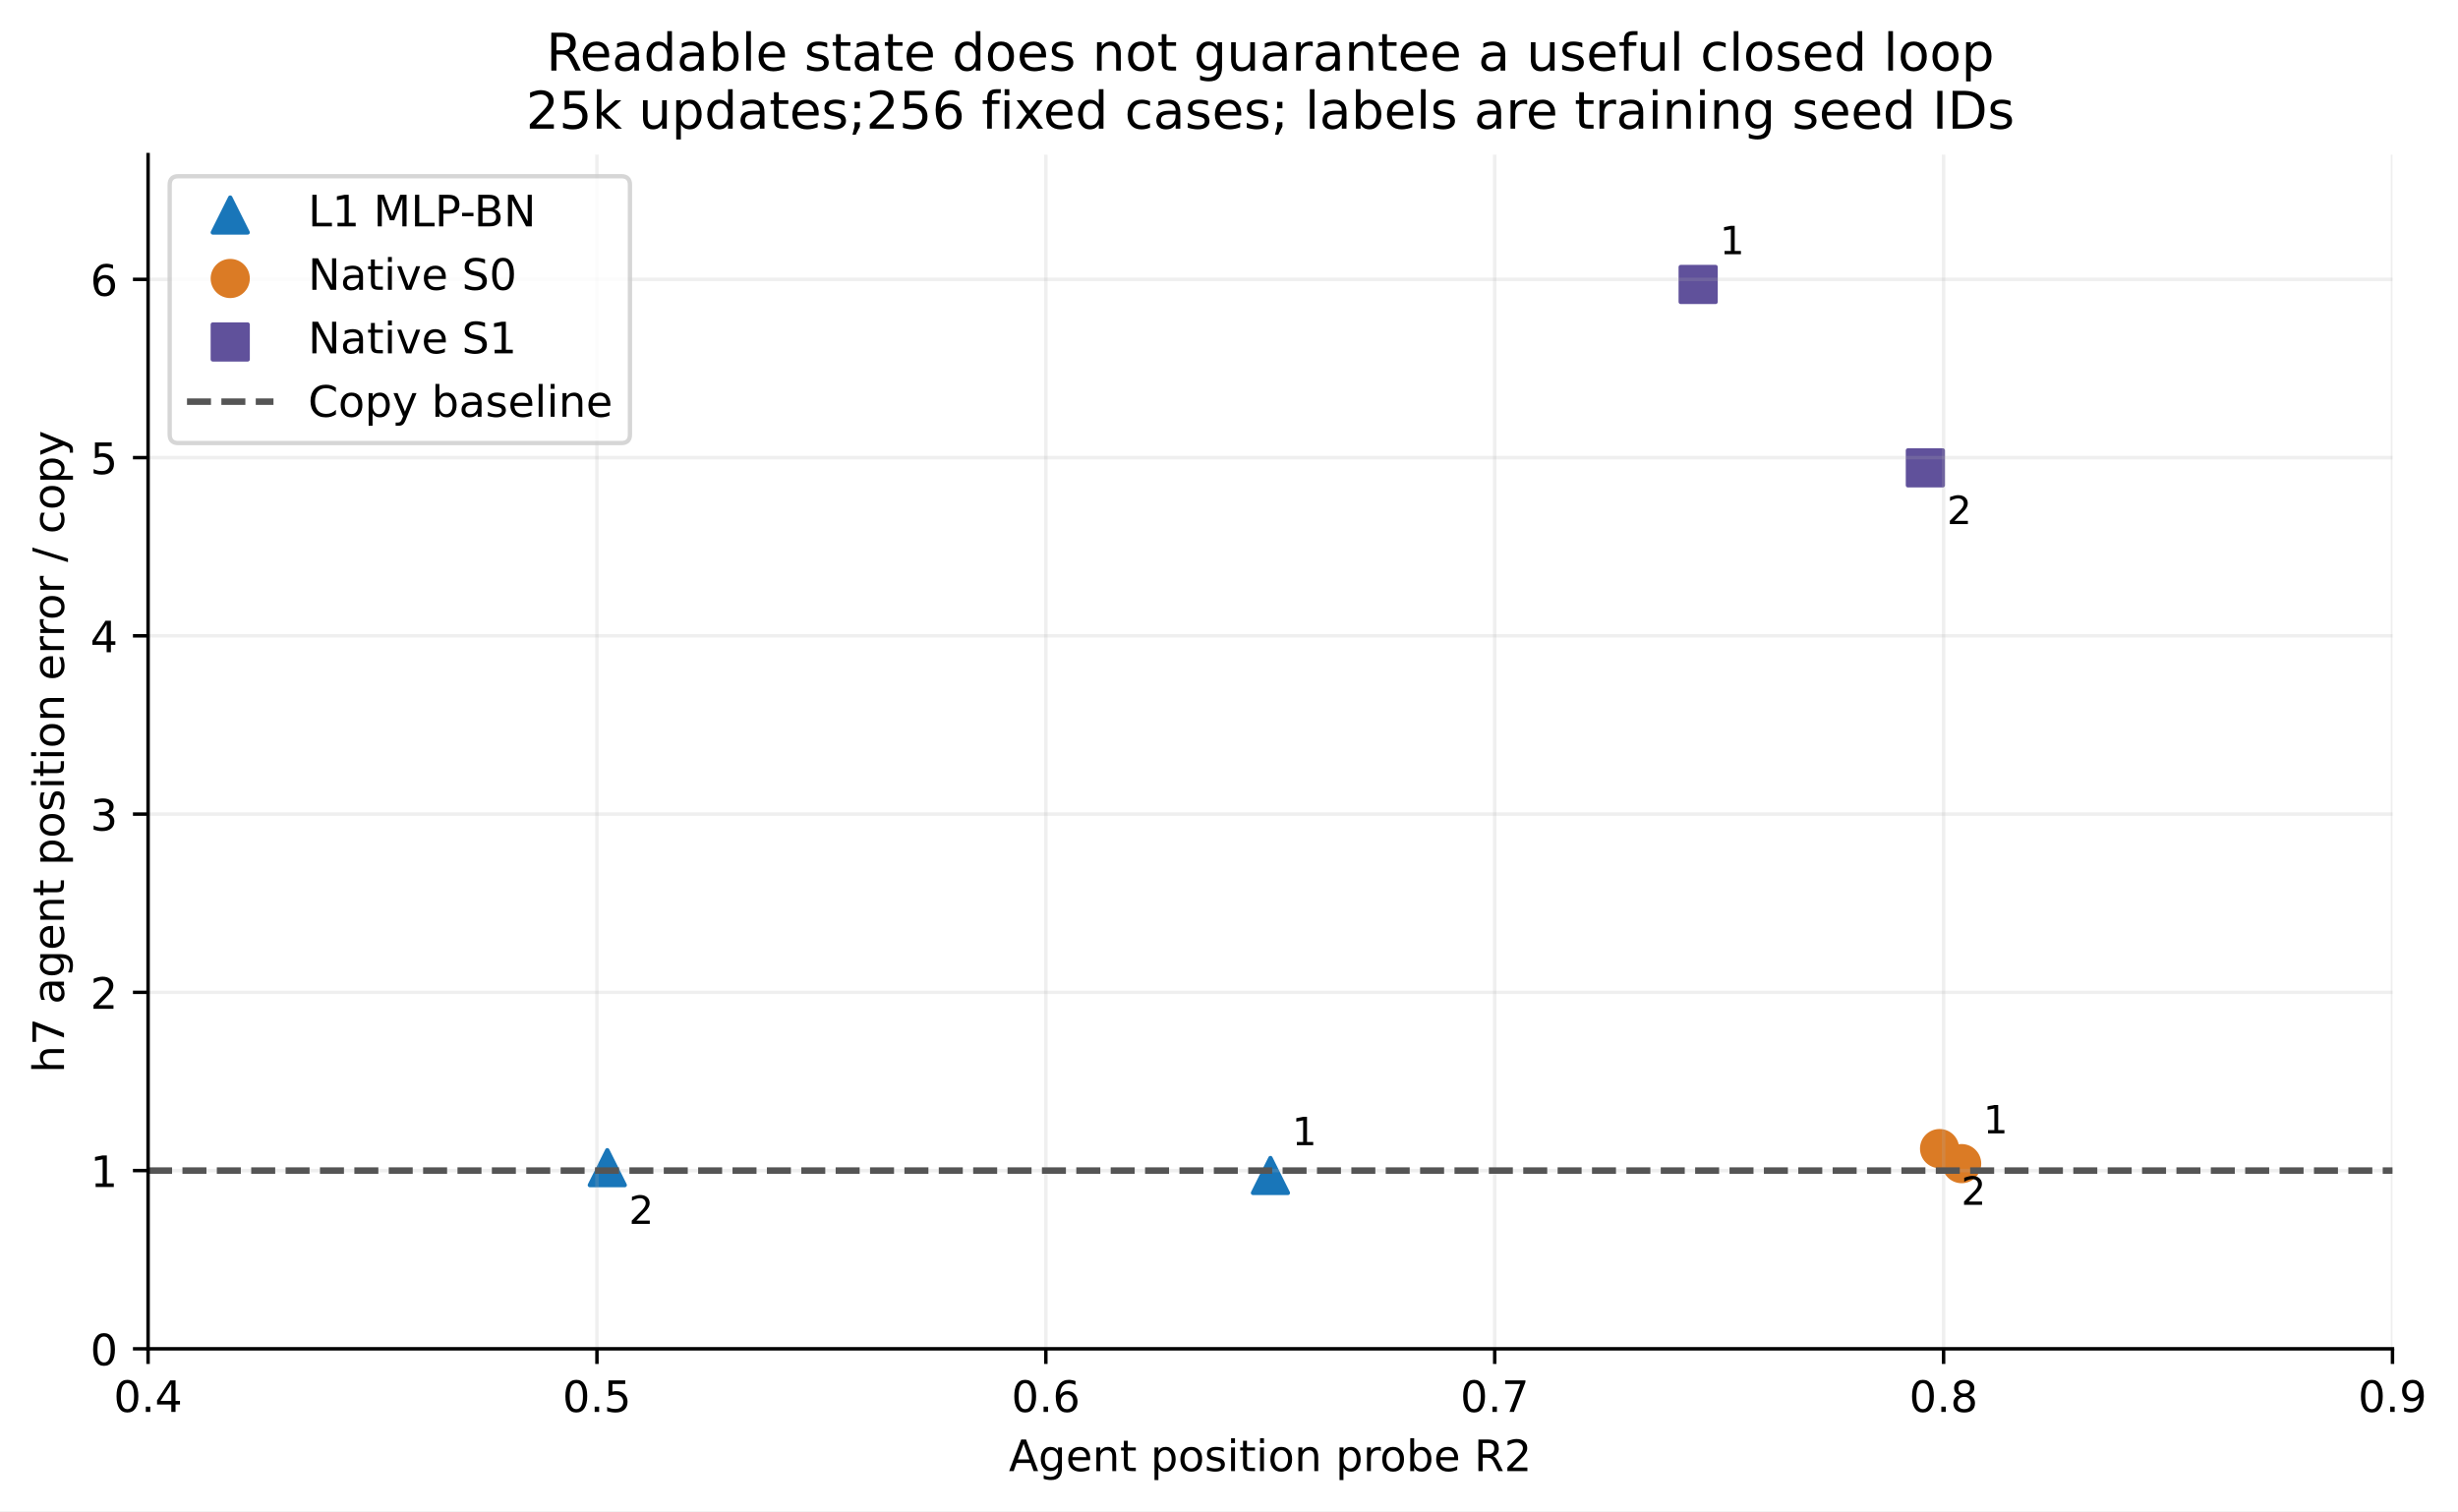
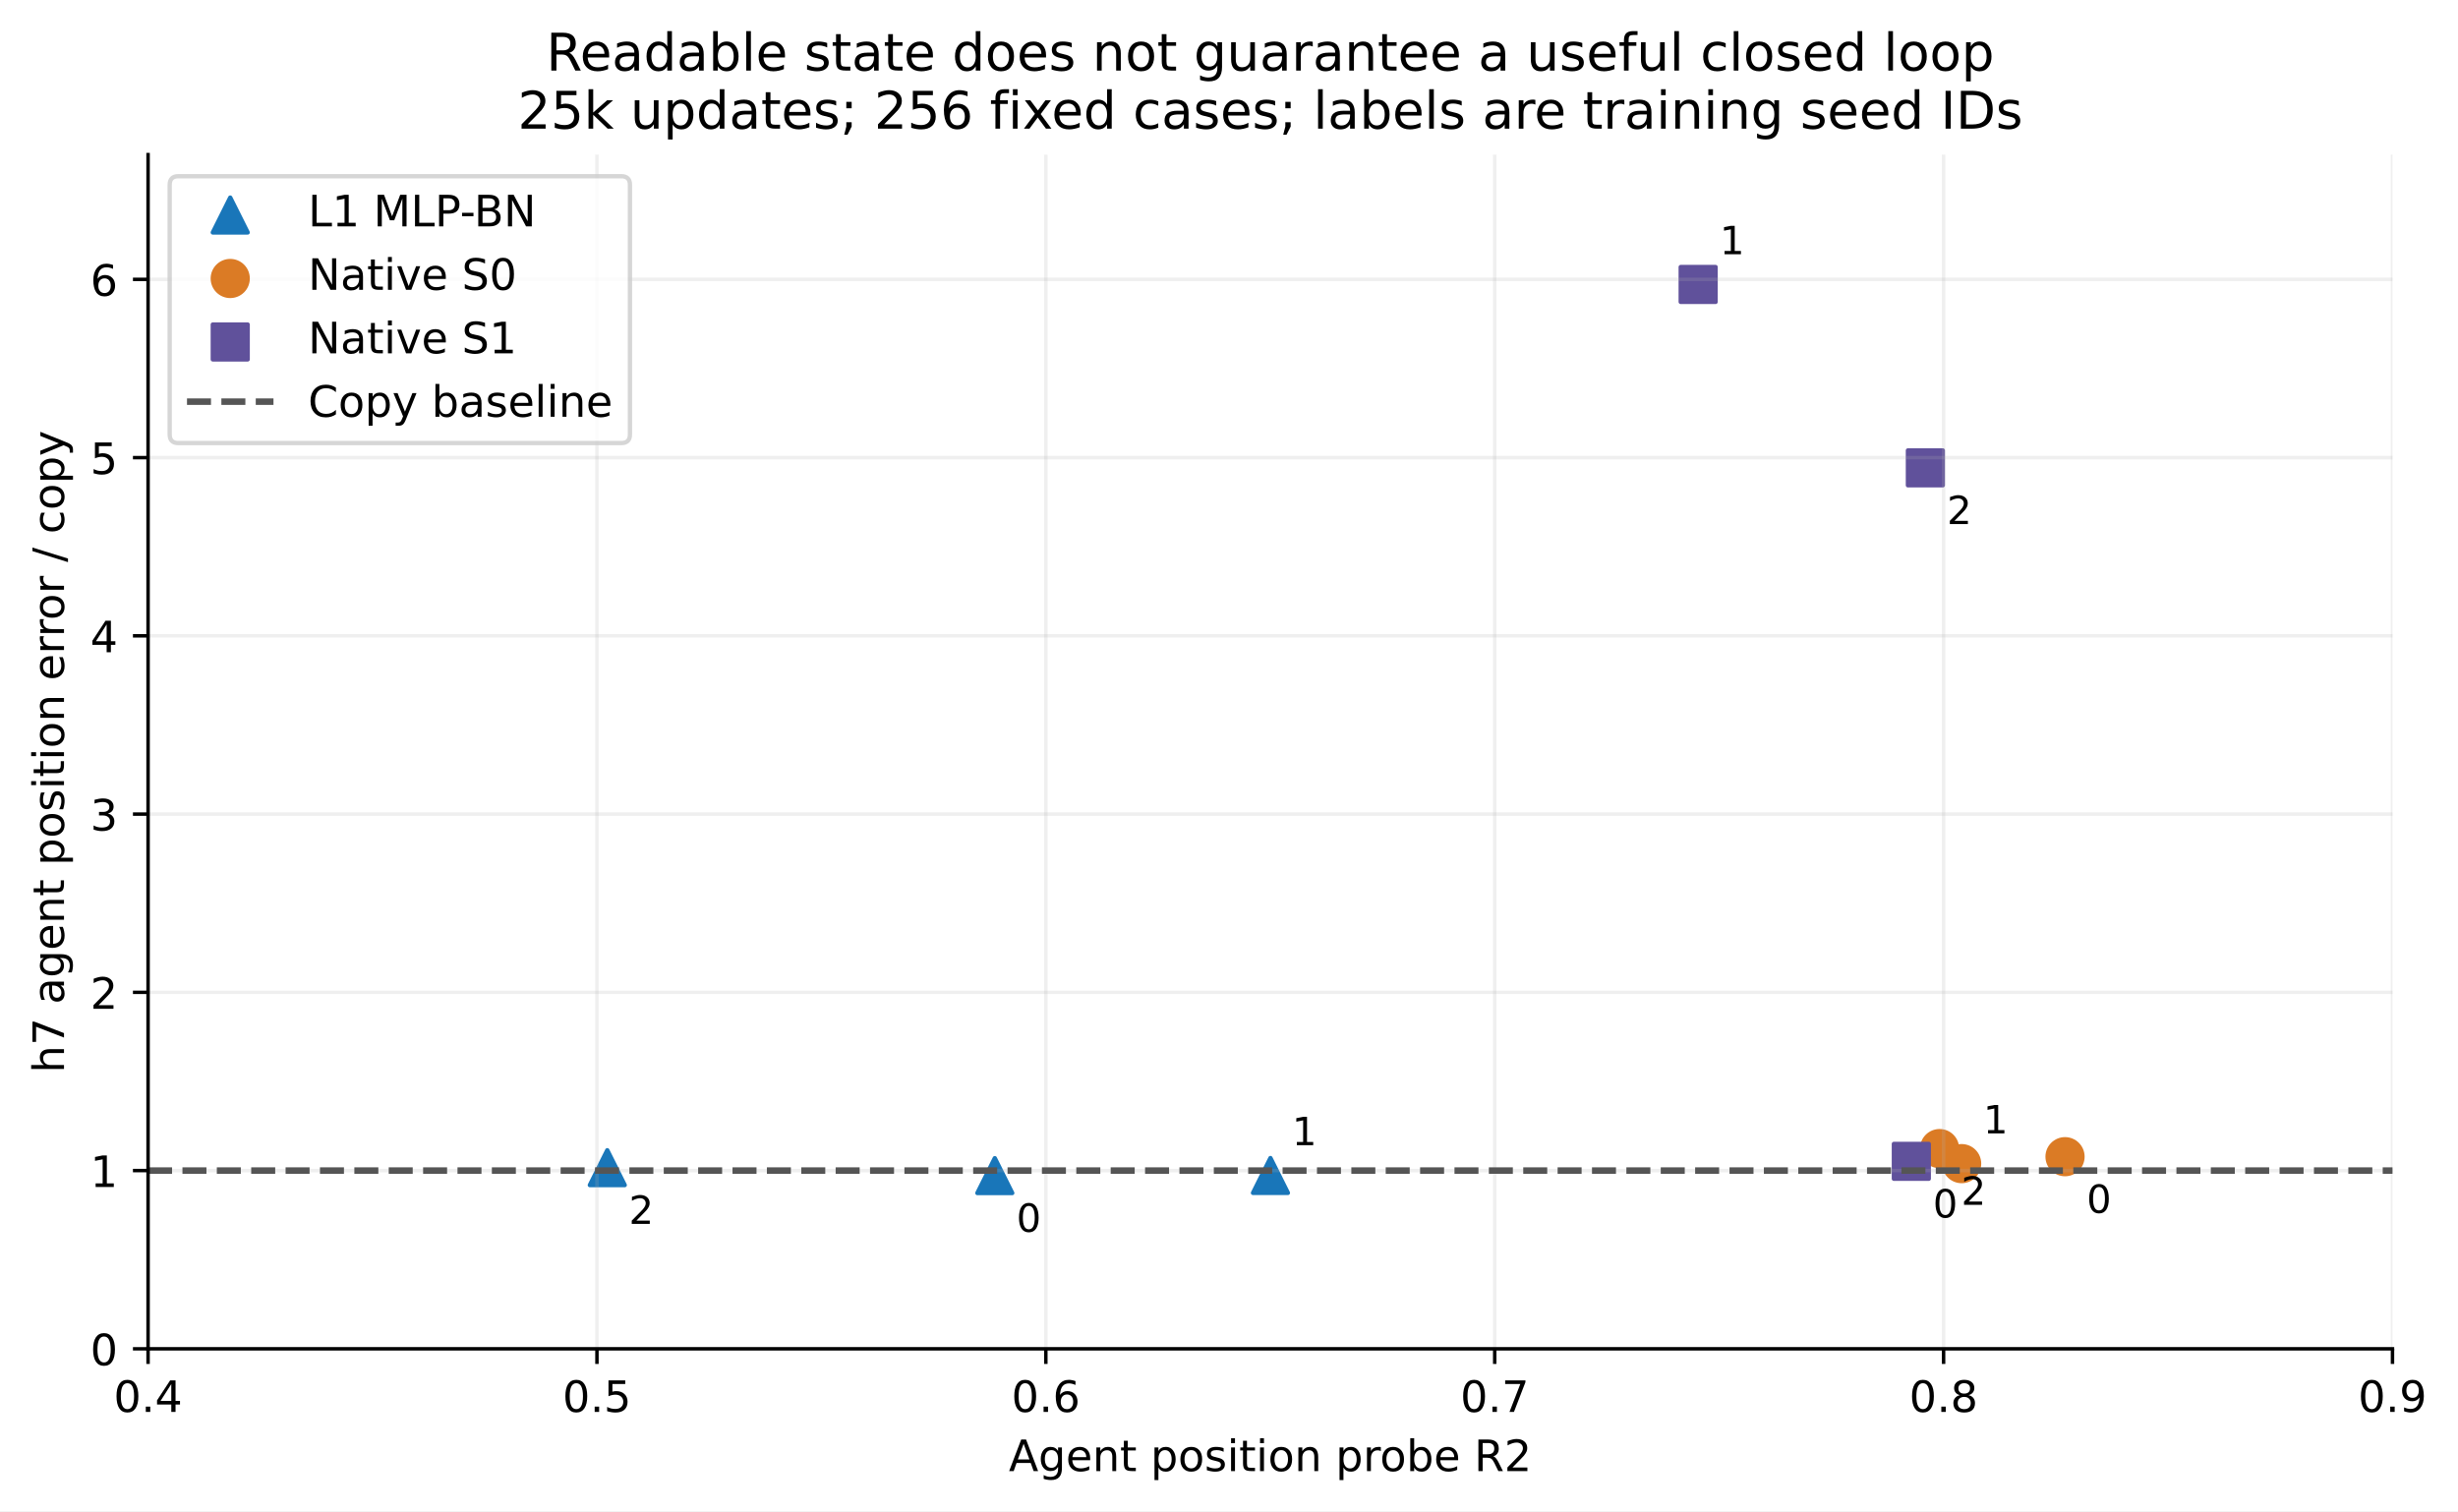
<svg xmlns="http://www.w3.org/2000/svg" xmlns:xlink="http://www.w3.org/1999/xlink" width="568.402pt" height="349.496pt" viewBox="0 0 568.402 349.496" version="1.1">
  <defs>
    <style type="text/css">*{stroke-linejoin: round; stroke-linecap: butt}</style>
  </defs>
  <g id="figure_1">
    <g id="patch_1">
-       <path d="M 0 349.496  L 568.402 349.496  L 568.402 0  L 0 0  z " style="fill: #ffffff" />
+       <path d="M 0 349.496 L 568.402 349.496 L 568.402 0 L 0 0 z " style="fill: #ffffff" />
    </g>
    <g id="axes_1">
      <g id="patch_2">
-         <path d="M 34.241 311.94  L 553.251 311.94  L 553.251 35.755  L 34.241 35.755  z " style="fill: #ffffff" />
+         <path d="M 34.241 311.94 L 553.251 311.94 L 553.251 35.755 L 34.241 35.755 z " style="fill: #ffffff" />
      </g>
      <g id="PathCollection_1">
        <defs>
-           <path id="m95b8aac08b" d="M 0 -4.031  L -4.031 4.031  L 4.031 4.031  z " style="stroke: #1976b9" />
+           <path id="m401c113429" d="M 0 -4.031 L -4.031 4.031 L 4.031 4.031 z " style="stroke: #1976b9" />
        </defs>
-         <g clip-path="url(#p21ff7f0043)">
-           <use xlink:href="#m95b8aac08b" x="293.784" y="271.85" style="fill: #1976b9; stroke: #1976b9" />
-           <use xlink:href="#m95b8aac08b" x="140.433" y="270.047" style="fill: #1976b9; stroke: #1976b9" />
+         <g clip-path="url(#p160bc3945a)">
+           <use xlink:href="#m401c113429" x="230.045" y="271.882" style="fill: #1976b9; stroke: #1976b9" />
+           <use xlink:href="#m401c113429" x="293.784" y="271.85" style="fill: #1976b9; stroke: #1976b9" />
+           <use xlink:href="#m401c113429" x="140.433" y="270.047" style="fill: #1976b9; stroke: #1976b9" />
        </g>
      </g>
      <g id="PathCollection_2">
        <defs>
-           <path id="m11130378d6" d="M 0 4.031  C 1.069 4.031 2.094 3.606 2.85 2.85  C 3.606 2.094 4.031 1.069 4.031 0  C 4.031 -1.069 3.606 -2.094 2.85 -2.85  C 2.094 -3.606 1.069 -4.031 0 -4.031  C -1.069 -4.031 -2.094 -3.606 -2.85 -2.85  C -3.606 -2.094 -4.031 -1.069 -4.031 0  C -4.031 1.069 -3.606 2.094 -2.85 2.85  C -2.094 3.606 -1.069 4.031 0 4.031  z " style="stroke: #db7b25" />
+           <path id="m6c1ef2fbd1" d="M 0 4.031 C 1.069 4.031 2.094 3.606 2.85 2.85 C 3.606 2.094 4.031 1.069 4.031 0 C 4.031 -1.069 3.606 -2.094 2.85 -2.85 C 2.094 -3.606 1.069 -4.031 0 -4.031 C -1.069 -4.031 -2.094 -3.606 -2.85 -2.85 C -3.606 -2.094 -4.031 -1.069 -4.031 0 C -4.031 1.069 -3.606 2.094 -2.85 2.85 C -2.094 3.606 -1.069 4.031 0 4.031 z " style="stroke: #db7b25" />
        </defs>
-         <g clip-path="url(#p21ff7f0043)">
-           <use xlink:href="#m11130378d6" x="453.62" y="269.113" style="fill: #db7b25; stroke: #db7b25" />
-           <use xlink:href="#m11130378d6" x="448.52" y="265.635" style="fill: #db7b25; stroke: #db7b25" />
+         <g clip-path="url(#p160bc3945a)">
+           <use xlink:href="#m6c1ef2fbd1" x="477.529" y="267.508" style="fill: #db7b25; stroke: #db7b25" />
+           <use xlink:href="#m6c1ef2fbd1" x="453.62" y="269.113" style="fill: #db7b25; stroke: #db7b25" />
+           <use xlink:href="#m6c1ef2fbd1" x="448.52" y="265.635" style="fill: #db7b25; stroke: #db7b25" />
        </g>
      </g>
      <g id="PathCollection_3">
        <defs>
-           <path id="m01fad21123" d="M -4.031 4.031  L 4.031 4.031  L 4.031 -4.031  L -4.031 -4.031  z " style="stroke: #60519b" />
+           <path id="mb74391d62e" d="M -4.031 4.031 L 4.031 4.031 L 4.031 -4.031 L -4.031 -4.031 z " style="stroke: #60519b" />
        </defs>
-         <g clip-path="url(#p21ff7f0043)">
-           <use xlink:href="#m01fad21123" x="392.691" y="65.789" style="fill: #60519b; stroke: #60519b" />
-           <use xlink:href="#m01fad21123" x="445.233" y="108.202" style="fill: #60519b; stroke: #60519b" />
+         <g clip-path="url(#p160bc3945a)">
+           <use xlink:href="#mb74391d62e" x="441.987" y="268.582" style="fill: #60519b; stroke: #60519b" />
+           <use xlink:href="#mb74391d62e" x="392.691" y="65.789" style="fill: #60519b; stroke: #60519b" />
+           <use xlink:href="#mb74391d62e" x="445.233" y="108.202" style="fill: #60519b; stroke: #60519b" />
        </g>
      </g>
      <g id="matplotlib.axis_1">
        <g id="xtick_1">
          <g id="line2d_1">
-             <path d="M 34.241 311.94  L 34.241 35.755  " clip-path="url(#p21ff7f0043)" style="fill: none; stroke: #b0b0b0; stroke-opacity: 0.2; stroke-width: 0.8; stroke-linecap: square" />
+             <path d="M 34.241 311.94 L 34.241 35.755 " clip-path="url(#p160bc3945a)" style="fill: none; stroke: #b0b0b0; stroke-opacity: 0.2; stroke-width: 0.8; stroke-linecap: square" />
          </g>
          <g id="line2d_2">
            <defs>
-               <path id="m533d415c04" d="M 0 0  L 0 3.5  " style="stroke: #000000; stroke-width: 0.8" />
+               <path id="mb02946196c" d="M 0 0 L 0 3.5 " style="stroke: #000000; stroke-width: 0.8" />
            </defs>
            <g>
-               <use xlink:href="#m533d415c04" x="34.241" y="311.94" style="stroke: #000000; stroke-width: 0.8" />
+               <use xlink:href="#mb02946196c" x="34.241" y="311.94" style="stroke: #000000; stroke-width: 0.8" />
            </g>
          </g>
          <g id="text_1">
            <text style="font-size: 10px; font-family: 'DejaVu Sans', 'Bitstream Vera Sans', 'Computer Modern Sans Serif', 'Lucida Grande', 'Verdana', 'Geneva', 'Lucid', 'Arial', 'Helvetica', 'Avant Garde', sans-serif; text-anchor: middle" x="34.241" y="326.538" transform="rotate(-0 34.24063 326.5379)">0.4</text>
          </g>
        </g>
        <g id="xtick_2">
          <g id="line2d_3">
-             <path d="M 138.043 311.94  L 138.043 35.755  " clip-path="url(#p21ff7f0043)" style="fill: none; stroke: #b0b0b0; stroke-opacity: 0.2; stroke-width: 0.8; stroke-linecap: square" />
+             <path d="M 138.043 311.94 L 138.043 35.755 " clip-path="url(#p160bc3945a)" style="fill: none; stroke: #b0b0b0; stroke-opacity: 0.2; stroke-width: 0.8; stroke-linecap: square" />
          </g>
          <g id="line2d_4">
            <g>
-               <use xlink:href="#m533d415c04" x="138.043" y="311.94" style="stroke: #000000; stroke-width: 0.8" />
+               <use xlink:href="#mb02946196c" x="138.043" y="311.94" style="stroke: #000000; stroke-width: 0.8" />
            </g>
          </g>
          <g id="text_2">
            <text style="font-size: 10px; font-family: 'DejaVu Sans', 'Bitstream Vera Sans', 'Computer Modern Sans Serif', 'Lucida Grande', 'Verdana', 'Geneva', 'Lucid', 'Arial', 'Helvetica', 'Avant Garde', sans-serif; text-anchor: middle" x="138.043" y="326.538" transform="rotate(-0 138.0426 326.5379)">0.5</text>
          </g>
        </g>
        <g id="xtick_3">
          <g id="line2d_5">
-             <path d="M 241.845 311.94  L 241.845 35.755  " clip-path="url(#p21ff7f0043)" style="fill: none; stroke: #b0b0b0; stroke-opacity: 0.2; stroke-width: 0.8; stroke-linecap: square" />
+             <path d="M 241.845 311.94 L 241.845 35.755 " clip-path="url(#p160bc3945a)" style="fill: none; stroke: #b0b0b0; stroke-opacity: 0.2; stroke-width: 0.8; stroke-linecap: square" />
          </g>
          <g id="line2d_6">
            <g>
-               <use xlink:href="#m533d415c04" x="241.845" y="311.94" style="stroke: #000000; stroke-width: 0.8" />
+               <use xlink:href="#mb02946196c" x="241.845" y="311.94" style="stroke: #000000; stroke-width: 0.8" />
            </g>
          </g>
          <g id="text_3">
            <text style="font-size: 10px; font-family: 'DejaVu Sans', 'Bitstream Vera Sans', 'Computer Modern Sans Serif', 'Lucida Grande', 'Verdana', 'Geneva', 'Lucid', 'Arial', 'Helvetica', 'Avant Garde', sans-serif; text-anchor: middle" x="241.845" y="326.538" transform="rotate(-0 241.8446 326.5379)">0.6</text>
          </g>
        </g>
        <g id="xtick_4">
          <g id="line2d_7">
-             <path d="M 345.647 311.94  L 345.647 35.755  " clip-path="url(#p21ff7f0043)" style="fill: none; stroke: #b0b0b0; stroke-opacity: 0.2; stroke-width: 0.8; stroke-linecap: square" />
+             <path d="M 345.647 311.94 L 345.647 35.755 " clip-path="url(#p160bc3945a)" style="fill: none; stroke: #b0b0b0; stroke-opacity: 0.2; stroke-width: 0.8; stroke-linecap: square" />
          </g>
          <g id="line2d_8">
            <g>
-               <use xlink:href="#m533d415c04" x="345.647" y="311.94" style="stroke: #000000; stroke-width: 0.8" />
+               <use xlink:href="#mb02946196c" x="345.647" y="311.94" style="stroke: #000000; stroke-width: 0.8" />
            </g>
          </g>
          <g id="text_4">
            <text style="font-size: 10px; font-family: 'DejaVu Sans', 'Bitstream Vera Sans', 'Computer Modern Sans Serif', 'Lucida Grande', 'Verdana', 'Geneva', 'Lucid', 'Arial', 'Helvetica', 'Avant Garde', sans-serif; text-anchor: middle" x="345.647" y="326.538" transform="rotate(-0 345.6466 326.5379)">0.7</text>
          </g>
        </g>
        <g id="xtick_5">
          <g id="line2d_9">
-             <path d="M 449.449 311.94  L 449.449 35.755  " clip-path="url(#p21ff7f0043)" style="fill: none; stroke: #b0b0b0; stroke-opacity: 0.2; stroke-width: 0.8; stroke-linecap: square" />
+             <path d="M 449.449 311.94 L 449.449 35.755 " clip-path="url(#p160bc3945a)" style="fill: none; stroke: #b0b0b0; stroke-opacity: 0.2; stroke-width: 0.8; stroke-linecap: square" />
          </g>
          <g id="line2d_10">
            <g>
-               <use xlink:href="#m533d415c04" x="449.449" y="311.94" style="stroke: #000000; stroke-width: 0.8" />
+               <use xlink:href="#mb02946196c" x="449.449" y="311.94" style="stroke: #000000; stroke-width: 0.8" />
            </g>
          </g>
          <g id="text_5">
            <text style="font-size: 10px; font-family: 'DejaVu Sans', 'Bitstream Vera Sans', 'Computer Modern Sans Serif', 'Lucida Grande', 'Verdana', 'Geneva', 'Lucid', 'Arial', 'Helvetica', 'Avant Garde', sans-serif; text-anchor: middle" x="449.449" y="326.538" transform="rotate(-0 449.4486 326.5379)">0.8</text>
          </g>
        </g>
        <g id="xtick_6">
          <g id="line2d_11">
-             <path d="M 553.251 311.94  L 553.251 35.755  " clip-path="url(#p21ff7f0043)" style="fill: none; stroke: #b0b0b0; stroke-opacity: 0.2; stroke-width: 0.8; stroke-linecap: square" />
+             <path d="M 553.251 311.94 L 553.251 35.755 " clip-path="url(#p160bc3945a)" style="fill: none; stroke: #b0b0b0; stroke-opacity: 0.2; stroke-width: 0.8; stroke-linecap: square" />
          </g>
          <g id="line2d_12">
            <g>
-               <use xlink:href="#m533d415c04" x="553.251" y="311.94" style="stroke: #000000; stroke-width: 0.8" />
+               <use xlink:href="#mb02946196c" x="553.251" y="311.94" style="stroke: #000000; stroke-width: 0.8" />
            </g>
          </g>
          <g id="text_6">
            <text style="font-size: 10px; font-family: 'DejaVu Sans', 'Bitstream Vera Sans', 'Computer Modern Sans Serif', 'Lucida Grande', 'Verdana', 'Geneva', 'Lucid', 'Arial', 'Helvetica', 'Avant Garde', sans-serif; text-anchor: middle" x="553.251" y="326.538" transform="rotate(-0 553.2506 326.5379)">0.9</text>
          </g>
        </g>
        <g id="text_7">
          <text style="font-size: 10px; font-family: 'DejaVu Sans', 'Bitstream Vera Sans', 'Computer Modern Sans Serif', 'Lucida Grande', 'Verdana', 'Geneva', 'Lucid', 'Arial', 'Helvetica', 'Avant Garde', sans-serif; text-anchor: middle" x="293.746" y="340.216" transform="rotate(-0 293.7456 340.2161)">Agent position probe R2</text>
        </g>
      </g>
      <g id="matplotlib.axis_2">
        <g id="ytick_1">
          <g id="line2d_13">
-             <path d="M 34.241 311.94  L 553.251 311.94  " clip-path="url(#p21ff7f0043)" style="fill: none; stroke: #b0b0b0; stroke-opacity: 0.2; stroke-width: 0.8; stroke-linecap: square" />
+             <path d="M 34.241 311.94 L 553.251 311.94 " clip-path="url(#p160bc3945a)" style="fill: none; stroke: #b0b0b0; stroke-opacity: 0.2; stroke-width: 0.8; stroke-linecap: square" />
          </g>
          <g id="line2d_14">
            <defs>
-               <path id="md5c117c4d4" d="M 0 0  L -3.5 0  " style="stroke: #000000; stroke-width: 0.8" />
+               <path id="m20902cf5aa" d="M 0 0 L -3.5 0 " style="stroke: #000000; stroke-width: 0.8" />
            </defs>
            <g>
-               <use xlink:href="#md5c117c4d4" x="34.241" y="311.94" style="stroke: #000000; stroke-width: 0.8" />
+               <use xlink:href="#m20902cf5aa" x="34.241" y="311.94" style="stroke: #000000; stroke-width: 0.8" />
            </g>
          </g>
          <g id="text_8">
            <text style="font-size: 10px; font-family: 'DejaVu Sans', 'Bitstream Vera Sans', 'Computer Modern Sans Serif', 'Lucida Grande', 'Verdana', 'Geneva', 'Lucid', 'Arial', 'Helvetica', 'Avant Garde', sans-serif; text-anchor: end" x="27.241" y="315.739" transform="rotate(-0 27.24063 315.7387)">0</text>
          </g>
        </g>
        <g id="ytick_2">
          <g id="line2d_15">
-             <path d="M 34.241 270.718  L 553.251 270.718  " clip-path="url(#p21ff7f0043)" style="fill: none; stroke: #b0b0b0; stroke-opacity: 0.2; stroke-width: 0.8; stroke-linecap: square" />
+             <path d="M 34.241 270.718 L 553.251 270.718 " clip-path="url(#p160bc3945a)" style="fill: none; stroke: #b0b0b0; stroke-opacity: 0.2; stroke-width: 0.8; stroke-linecap: square" />
          </g>
          <g id="line2d_16">
            <g>
-               <use xlink:href="#md5c117c4d4" x="34.241" y="270.718" style="stroke: #000000; stroke-width: 0.8" />
+               <use xlink:href="#m20902cf5aa" x="34.241" y="270.718" style="stroke: #000000; stroke-width: 0.8" />
            </g>
          </g>
          <g id="text_9">
            <text style="font-size: 10px; font-family: 'DejaVu Sans', 'Bitstream Vera Sans', 'Computer Modern Sans Serif', 'Lucida Grande', 'Verdana', 'Geneva', 'Lucid', 'Arial', 'Helvetica', 'Avant Garde', sans-serif; text-anchor: end" x="27.241" y="274.517" transform="rotate(-0 27.24063 274.5172)">1</text>
          </g>
        </g>
        <g id="ytick_3">
          <g id="line2d_17">
-             <path d="M 34.241 229.497  L 553.251 229.497  " clip-path="url(#p21ff7f0043)" style="fill: none; stroke: #b0b0b0; stroke-opacity: 0.2; stroke-width: 0.8; stroke-linecap: square" />
+             <path d="M 34.241 229.497 L 553.251 229.497 " clip-path="url(#p160bc3945a)" style="fill: none; stroke: #b0b0b0; stroke-opacity: 0.2; stroke-width: 0.8; stroke-linecap: square" />
          </g>
          <g id="line2d_18">
            <g>
-               <use xlink:href="#md5c117c4d4" x="34.241" y="229.497" style="stroke: #000000; stroke-width: 0.8" />
+               <use xlink:href="#m20902cf5aa" x="34.241" y="229.497" style="stroke: #000000; stroke-width: 0.8" />
            </g>
          </g>
          <g id="text_10">
            <text style="font-size: 10px; font-family: 'DejaVu Sans', 'Bitstream Vera Sans', 'Computer Modern Sans Serif', 'Lucida Grande', 'Verdana', 'Geneva', 'Lucid', 'Arial', 'Helvetica', 'Avant Garde', sans-serif; text-anchor: end" x="27.241" y="233.296" transform="rotate(-0 27.24063 233.2957)">2</text>
          </g>
        </g>
        <g id="ytick_4">
          <g id="line2d_19">
-             <path d="M 34.241 188.275  L 553.251 188.275  " clip-path="url(#p21ff7f0043)" style="fill: none; stroke: #b0b0b0; stroke-opacity: 0.2; stroke-width: 0.8; stroke-linecap: square" />
+             <path d="M 34.241 188.275 L 553.251 188.275 " clip-path="url(#p160bc3945a)" style="fill: none; stroke: #b0b0b0; stroke-opacity: 0.2; stroke-width: 0.8; stroke-linecap: square" />
          </g>
          <g id="line2d_20">
            <g>
-               <use xlink:href="#md5c117c4d4" x="34.241" y="188.275" style="stroke: #000000; stroke-width: 0.8" />
+               <use xlink:href="#m20902cf5aa" x="34.241" y="188.275" style="stroke: #000000; stroke-width: 0.8" />
            </g>
          </g>
          <g id="text_11">
            <text style="font-size: 10px; font-family: 'DejaVu Sans', 'Bitstream Vera Sans', 'Computer Modern Sans Serif', 'Lucida Grande', 'Verdana', 'Geneva', 'Lucid', 'Arial', 'Helvetica', 'Avant Garde', sans-serif; text-anchor: end" x="27.241" y="192.074" transform="rotate(-0 27.24063 192.0742)">3</text>
          </g>
        </g>
        <g id="ytick_5">
          <g id="line2d_21">
-             <path d="M 34.241 147.054  L 553.251 147.054  " clip-path="url(#p21ff7f0043)" style="fill: none; stroke: #b0b0b0; stroke-opacity: 0.2; stroke-width: 0.8; stroke-linecap: square" />
+             <path d="M 34.241 147.054 L 553.251 147.054 " clip-path="url(#p160bc3945a)" style="fill: none; stroke: #b0b0b0; stroke-opacity: 0.2; stroke-width: 0.8; stroke-linecap: square" />
          </g>
          <g id="line2d_22">
            <g>
-               <use xlink:href="#md5c117c4d4" x="34.241" y="147.054" style="stroke: #000000; stroke-width: 0.8" />
+               <use xlink:href="#m20902cf5aa" x="34.241" y="147.054" style="stroke: #000000; stroke-width: 0.8" />
            </g>
          </g>
          <g id="text_12">
            <text style="font-size: 10px; font-family: 'DejaVu Sans', 'Bitstream Vera Sans', 'Computer Modern Sans Serif', 'Lucida Grande', 'Verdana', 'Geneva', 'Lucid', 'Arial', 'Helvetica', 'Avant Garde', sans-serif; text-anchor: end" x="27.241" y="150.853" transform="rotate(-0 27.24063 150.8527)">4</text>
          </g>
        </g>
        <g id="ytick_6">
          <g id="line2d_23">
-             <path d="M 34.241 105.832  L 553.251 105.832  " clip-path="url(#p21ff7f0043)" style="fill: none; stroke: #b0b0b0; stroke-opacity: 0.2; stroke-width: 0.8; stroke-linecap: square" />
+             <path d="M 34.241 105.832 L 553.251 105.832 " clip-path="url(#p160bc3945a)" style="fill: none; stroke: #b0b0b0; stroke-opacity: 0.2; stroke-width: 0.8; stroke-linecap: square" />
          </g>
          <g id="line2d_24">
            <g>
-               <use xlink:href="#md5c117c4d4" x="34.241" y="105.832" style="stroke: #000000; stroke-width: 0.8" />
+               <use xlink:href="#m20902cf5aa" x="34.241" y="105.832" style="stroke: #000000; stroke-width: 0.8" />
            </g>
          </g>
          <g id="text_13">
            <text style="font-size: 10px; font-family: 'DejaVu Sans', 'Bitstream Vera Sans', 'Computer Modern Sans Serif', 'Lucida Grande', 'Verdana', 'Geneva', 'Lucid', 'Arial', 'Helvetica', 'Avant Garde', sans-serif; text-anchor: end" x="27.241" y="109.631" transform="rotate(-0 27.24063 109.6313)">5</text>
          </g>
        </g>
        <g id="ytick_7">
          <g id="line2d_25">
-             <path d="M 34.241 64.611  L 553.251 64.611  " clip-path="url(#p21ff7f0043)" style="fill: none; stroke: #b0b0b0; stroke-opacity: 0.2; stroke-width: 0.8; stroke-linecap: square" />
+             <path d="M 34.241 64.611 L 553.251 64.611 " clip-path="url(#p160bc3945a)" style="fill: none; stroke: #b0b0b0; stroke-opacity: 0.2; stroke-width: 0.8; stroke-linecap: square" />
          </g>
          <g id="line2d_26">
            <g>
-               <use xlink:href="#md5c117c4d4" x="34.241" y="64.611" style="stroke: #000000; stroke-width: 0.8" />
+               <use xlink:href="#m20902cf5aa" x="34.241" y="64.611" style="stroke: #000000; stroke-width: 0.8" />
            </g>
          </g>
          <g id="text_14">
            <text style="font-size: 10px; font-family: 'DejaVu Sans', 'Bitstream Vera Sans', 'Computer Modern Sans Serif', 'Lucida Grande', 'Verdana', 'Geneva', 'Lucid', 'Arial', 'Helvetica', 'Avant Garde', sans-serif; text-anchor: end" x="27.241" y="68.41" transform="rotate(-0 27.24063 68.40976)">6</text>
          </g>
        </g>
        <g id="text_15">
          <text style="font-size: 10px; font-family: 'DejaVu Sans', 'Bitstream Vera Sans', 'Computer Modern Sans Serif', 'Lucida Grande', 'Verdana', 'Geneva', 'Lucid', 'Arial', 'Helvetica', 'Avant Garde', sans-serif; text-anchor: middle" x="14.798" y="173.847" transform="rotate(-90 14.79844 173.8475)">h7 agent position error / copy</text>
        </g>
      </g>
      <g id="line2d_27">
-         <path d="M 34.241 270.718  L 553.251 270.718  " clip-path="url(#p21ff7f0043)" style="fill: none; stroke-dasharray: 5.55,2.4; stroke-dashoffset: 0; stroke: #555555; stroke-width: 1.5" />
+         <path d="M 34.241 270.718 L 553.251 270.718 " clip-path="url(#p160bc3945a)" style="fill: none; stroke-dasharray: 5.55,2.4; stroke-dashoffset: 0; stroke: #555555; stroke-width: 1.5" />
      </g>
      <g id="patch_3">
-         <path d="M 34.241 311.94  L 34.241 35.755  " style="fill: none; stroke: #000000; stroke-width: 0.8; stroke-linejoin: miter; stroke-linecap: square" />
+         <path d="M 34.241 311.94 L 34.241 35.755 " style="fill: none; stroke: #000000; stroke-width: 0.8; stroke-linejoin: miter; stroke-linecap: square" />
      </g>
      <g id="patch_4">
-         <path d="M 34.241 311.94  L 553.251 311.94  " style="fill: none; stroke: #000000; stroke-width: 0.8; stroke-linejoin: miter; stroke-linecap: square" />
+         <path d="M 34.241 311.94 L 553.251 311.94 " style="fill: none; stroke: #000000; stroke-width: 0.8; stroke-linejoin: miter; stroke-linecap: square" />
      </g>
      <g id="text_16">
+         <text style="font-size: 9px; font-family: 'DejaVu Sans', 'Bitstream Vera Sans', 'Computer Modern Sans Serif', 'Lucida Grande', 'Verdana', 'Geneva', 'Lucid', 'Arial', 'Helvetica', 'Avant Garde', sans-serif; text-anchor: start" x="235.045" y="284.882" transform="rotate(-0 235.0446 284.8823)">0</text>
+       </g>
+       <g id="text_17">
        <text style="font-size: 9px; font-family: 'DejaVu Sans', 'Bitstream Vera Sans', 'Computer Modern Sans Serif', 'Lucida Grande', 'Verdana', 'Geneva', 'Lucid', 'Arial', 'Helvetica', 'Avant Garde', sans-serif; text-anchor: start" x="298.784" y="264.85" transform="rotate(-0 298.7836 264.8501)">1</text>
      </g>
-       <g id="text_17">
+       <g id="text_18">
        <text style="font-size: 9px; font-family: 'DejaVu Sans', 'Bitstream Vera Sans', 'Computer Modern Sans Serif', 'Lucida Grande', 'Verdana', 'Geneva', 'Lucid', 'Arial', 'Helvetica', 'Avant Garde', sans-serif; text-anchor: start" x="145.433" y="283.047" transform="rotate(-0 145.4331 283.0467)">2</text>
      </g>
-       <g id="text_18">
+       <g id="text_19">
+         <text style="font-size: 9px; font-family: 'DejaVu Sans', 'Bitstream Vera Sans', 'Computer Modern Sans Serif', 'Lucida Grande', 'Verdana', 'Geneva', 'Lucid', 'Arial', 'Helvetica', 'Avant Garde', sans-serif; text-anchor: start" x="482.529" y="280.508" transform="rotate(-0 482.5291 280.5077)">0</text>
+       </g>
+       <g id="text_20">
        <text style="font-size: 9px; font-family: 'DejaVu Sans', 'Bitstream Vera Sans', 'Computer Modern Sans Serif', 'Lucida Grande', 'Verdana', 'Geneva', 'Lucid', 'Arial', 'Helvetica', 'Avant Garde', sans-serif; text-anchor: start" x="458.62" y="262.113" transform="rotate(-0 458.6198 262.1134)">1</text>
      </g>
-       <g id="text_19">
+       <g id="text_21">
        <text style="font-size: 9px; font-family: 'DejaVu Sans', 'Bitstream Vera Sans', 'Computer Modern Sans Serif', 'Lucida Grande', 'Verdana', 'Geneva', 'Lucid', 'Arial', 'Helvetica', 'Avant Garde', sans-serif; text-anchor: start" x="453.52" y="278.635" transform="rotate(-0 453.5203 278.6347)">2</text>
      </g>
-       <g id="text_20">
+       <g id="text_22">
+         <text style="font-size: 9px; font-family: 'DejaVu Sans', 'Bitstream Vera Sans', 'Computer Modern Sans Serif', 'Lucida Grande', 'Verdana', 'Geneva', 'Lucid', 'Arial', 'Helvetica', 'Avant Garde', sans-serif; text-anchor: start" x="446.987" y="281.582" transform="rotate(-0 446.9865 281.5823)">0</text>
+       </g>
+       <g id="text_23">
        <text style="font-size: 9px; font-family: 'DejaVu Sans', 'Bitstream Vera Sans', 'Computer Modern Sans Serif', 'Lucida Grande', 'Verdana', 'Geneva', 'Lucid', 'Arial', 'Helvetica', 'Avant Garde', sans-serif; text-anchor: start" x="397.691" y="58.789" transform="rotate(-0 397.6911 58.78882)">1</text>
      </g>
-       <g id="text_21">
+       <g id="text_24">
        <text style="font-size: 9px; font-family: 'DejaVu Sans', 'Bitstream Vera Sans', 'Computer Modern Sans Serif', 'Lucida Grande', 'Verdana', 'Geneva', 'Lucid', 'Arial', 'Helvetica', 'Avant Garde', sans-serif; text-anchor: start" x="450.233" y="121.202" transform="rotate(-0 450.2334 121.2017)">2</text>
      </g>
-       <g id="text_22">
+       <g id="text_25">
        <text style="font-size: 12px; font-family: 'DejaVu Sans', 'Bitstream Vera Sans', 'Computer Modern Sans Serif', 'Lucida Grande', 'Verdana', 'Geneva', 'Lucid', 'Arial', 'Helvetica', 'Avant Garde', sans-serif" transform="translate(126.3156 16.31812)">Readable state does not guarantee a useful closed loop</text>
-         <text style="font-size: 12px; font-family: 'DejaVu Sans', 'Bitstream Vera Sans', 'Computer Modern Sans Serif', 'Lucida Grande', 'Verdana', 'Geneva', 'Lucid', 'Arial', 'Helvetica', 'Avant Garde', sans-serif" transform="translate(121.6412 29.7555)">25k updates;256 fixed cases; labels are training seed IDs</text>
+         <text style="font-size: 12px; font-family: 'DejaVu Sans', 'Bitstream Vera Sans', 'Computer Modern Sans Serif', 'Lucida Grande', 'Verdana', 'Geneva', 'Lucid', 'Arial', 'Helvetica', 'Avant Garde', sans-serif" transform="translate(119.7344 29.7555)">25k updates; 256 fixed cases; labels are training seed IDs</text>
      </g>
      <g id="legend_1">
        <g id="patch_5">
-           <path d="M 41.241 102.468  L 143.673 102.468  Q 145.673 102.468 145.673 100.468  L 145.673 42.755  Q 145.673 40.755 143.673 40.755  L 41.241 40.755  Q 39.241 40.755 39.241 42.755  L 39.241 100.468  Q 39.241 102.468 41.241 102.468  z " style="fill: #ffffff; opacity: 0.8; stroke: #cccccc; stroke-linejoin: miter" />
+           <path d="M 41.241 102.468 L 143.673 102.468 Q 145.673 102.468 145.673 100.468 L 145.673 42.755 Q 145.673 40.755 143.673 40.755 L 41.241 40.755 Q 39.241 40.755 39.241 42.755 L 39.241 100.468 Q 39.241 102.468 41.241 102.468 z " style="fill: #ffffff; opacity: 0.8; stroke: #cccccc; stroke-linejoin: miter" />
        </g>
        <g id="PathCollection_4">
          <g>
-             <use xlink:href="#m95b8aac08b" x="53.241" y="49.729" style="fill: #1976b9; stroke: #1976b9" />
-           </g>
-         </g>
-         <g id="text_23">
+             <use xlink:href="#m401c113429" x="53.241" y="49.729" style="fill: #1976b9; stroke: #1976b9" />
+           </g>
+         </g>
+         <g id="text_26">
          <text style="font-size: 10px; font-family: 'DejaVu Sans', 'Bitstream Vera Sans', 'Computer Modern Sans Serif', 'Lucida Grande', 'Verdana', 'Geneva', 'Lucid', 'Arial', 'Helvetica', 'Avant Garde', sans-serif; text-anchor: start" x="71.241" y="52.354" transform="rotate(-0 71.24062 52.35394)">L1 MLP-BN</text>
        </g>
        <g id="PathCollection_5">
          <g>
-             <use xlink:href="#m11130378d6" x="53.241" y="64.407" style="fill: #db7b25; stroke: #db7b25" />
-           </g>
-         </g>
-         <g id="text_24">
+             <use xlink:href="#m6c1ef2fbd1" x="53.241" y="64.407" style="fill: #db7b25; stroke: #db7b25" />
+           </g>
+         </g>
+         <g id="text_27">
          <text style="font-size: 10px; font-family: 'DejaVu Sans', 'Bitstream Vera Sans', 'Computer Modern Sans Serif', 'Lucida Grande', 'Verdana', 'Geneva', 'Lucid', 'Arial', 'Helvetica', 'Avant Garde', sans-serif; text-anchor: start" x="71.241" y="67.032" transform="rotate(-0 71.24062 67.03206)">Native S0</text>
        </g>
        <g id="PathCollection_6">
          <g>
-             <use xlink:href="#m01fad21123" x="53.241" y="79.085" style="fill: #60519b; stroke: #60519b" />
-           </g>
-         </g>
-         <g id="text_25">
+             <use xlink:href="#mb74391d62e" x="53.241" y="79.085" style="fill: #60519b; stroke: #60519b" />
+           </g>
+         </g>
+         <g id="text_28">
          <text style="font-size: 10px; font-family: 'DejaVu Sans', 'Bitstream Vera Sans', 'Computer Modern Sans Serif', 'Lucida Grande', 'Verdana', 'Geneva', 'Lucid', 'Arial', 'Helvetica', 'Avant Garde', sans-serif; text-anchor: start" x="71.241" y="81.71" transform="rotate(-0 71.24062 81.71019)">Native S1</text>
        </g>
        <g id="line2d_28">
-           <path d="M 43.241 92.888  L 53.241 92.888  L 63.241 92.888  " style="fill: none; stroke-dasharray: 5.55,2.4; stroke-dashoffset: 0; stroke: #555555; stroke-width: 1.5" />
-         </g>
-         <g id="text_26">
+           <path d="M 43.241 92.888 L 53.241 92.888 L 63.241 92.888 " style="fill: none; stroke-dasharray: 5.55,2.4; stroke-dashoffset: 0; stroke: #555555; stroke-width: 1.5" />
+         </g>
+         <g id="text_29">
          <text style="font-size: 10px; font-family: 'DejaVu Sans', 'Bitstream Vera Sans', 'Computer Modern Sans Serif', 'Lucida Grande', 'Verdana', 'Geneva', 'Lucid', 'Arial', 'Helvetica', 'Avant Garde', sans-serif; text-anchor: start" x="71.241" y="96.388" transform="rotate(-0 71.24062 96.38831)">Copy baseline</text>
        </g>
      </g>
    </g>
  </g>
  <defs>
-     <clipPath id="p21ff7f0043">
+     <clipPath id="p160bc3945a">
      <rect x="34.241" y="35.755" width="519.01" height="276.184" />
    </clipPath>
  </defs>
</svg>
